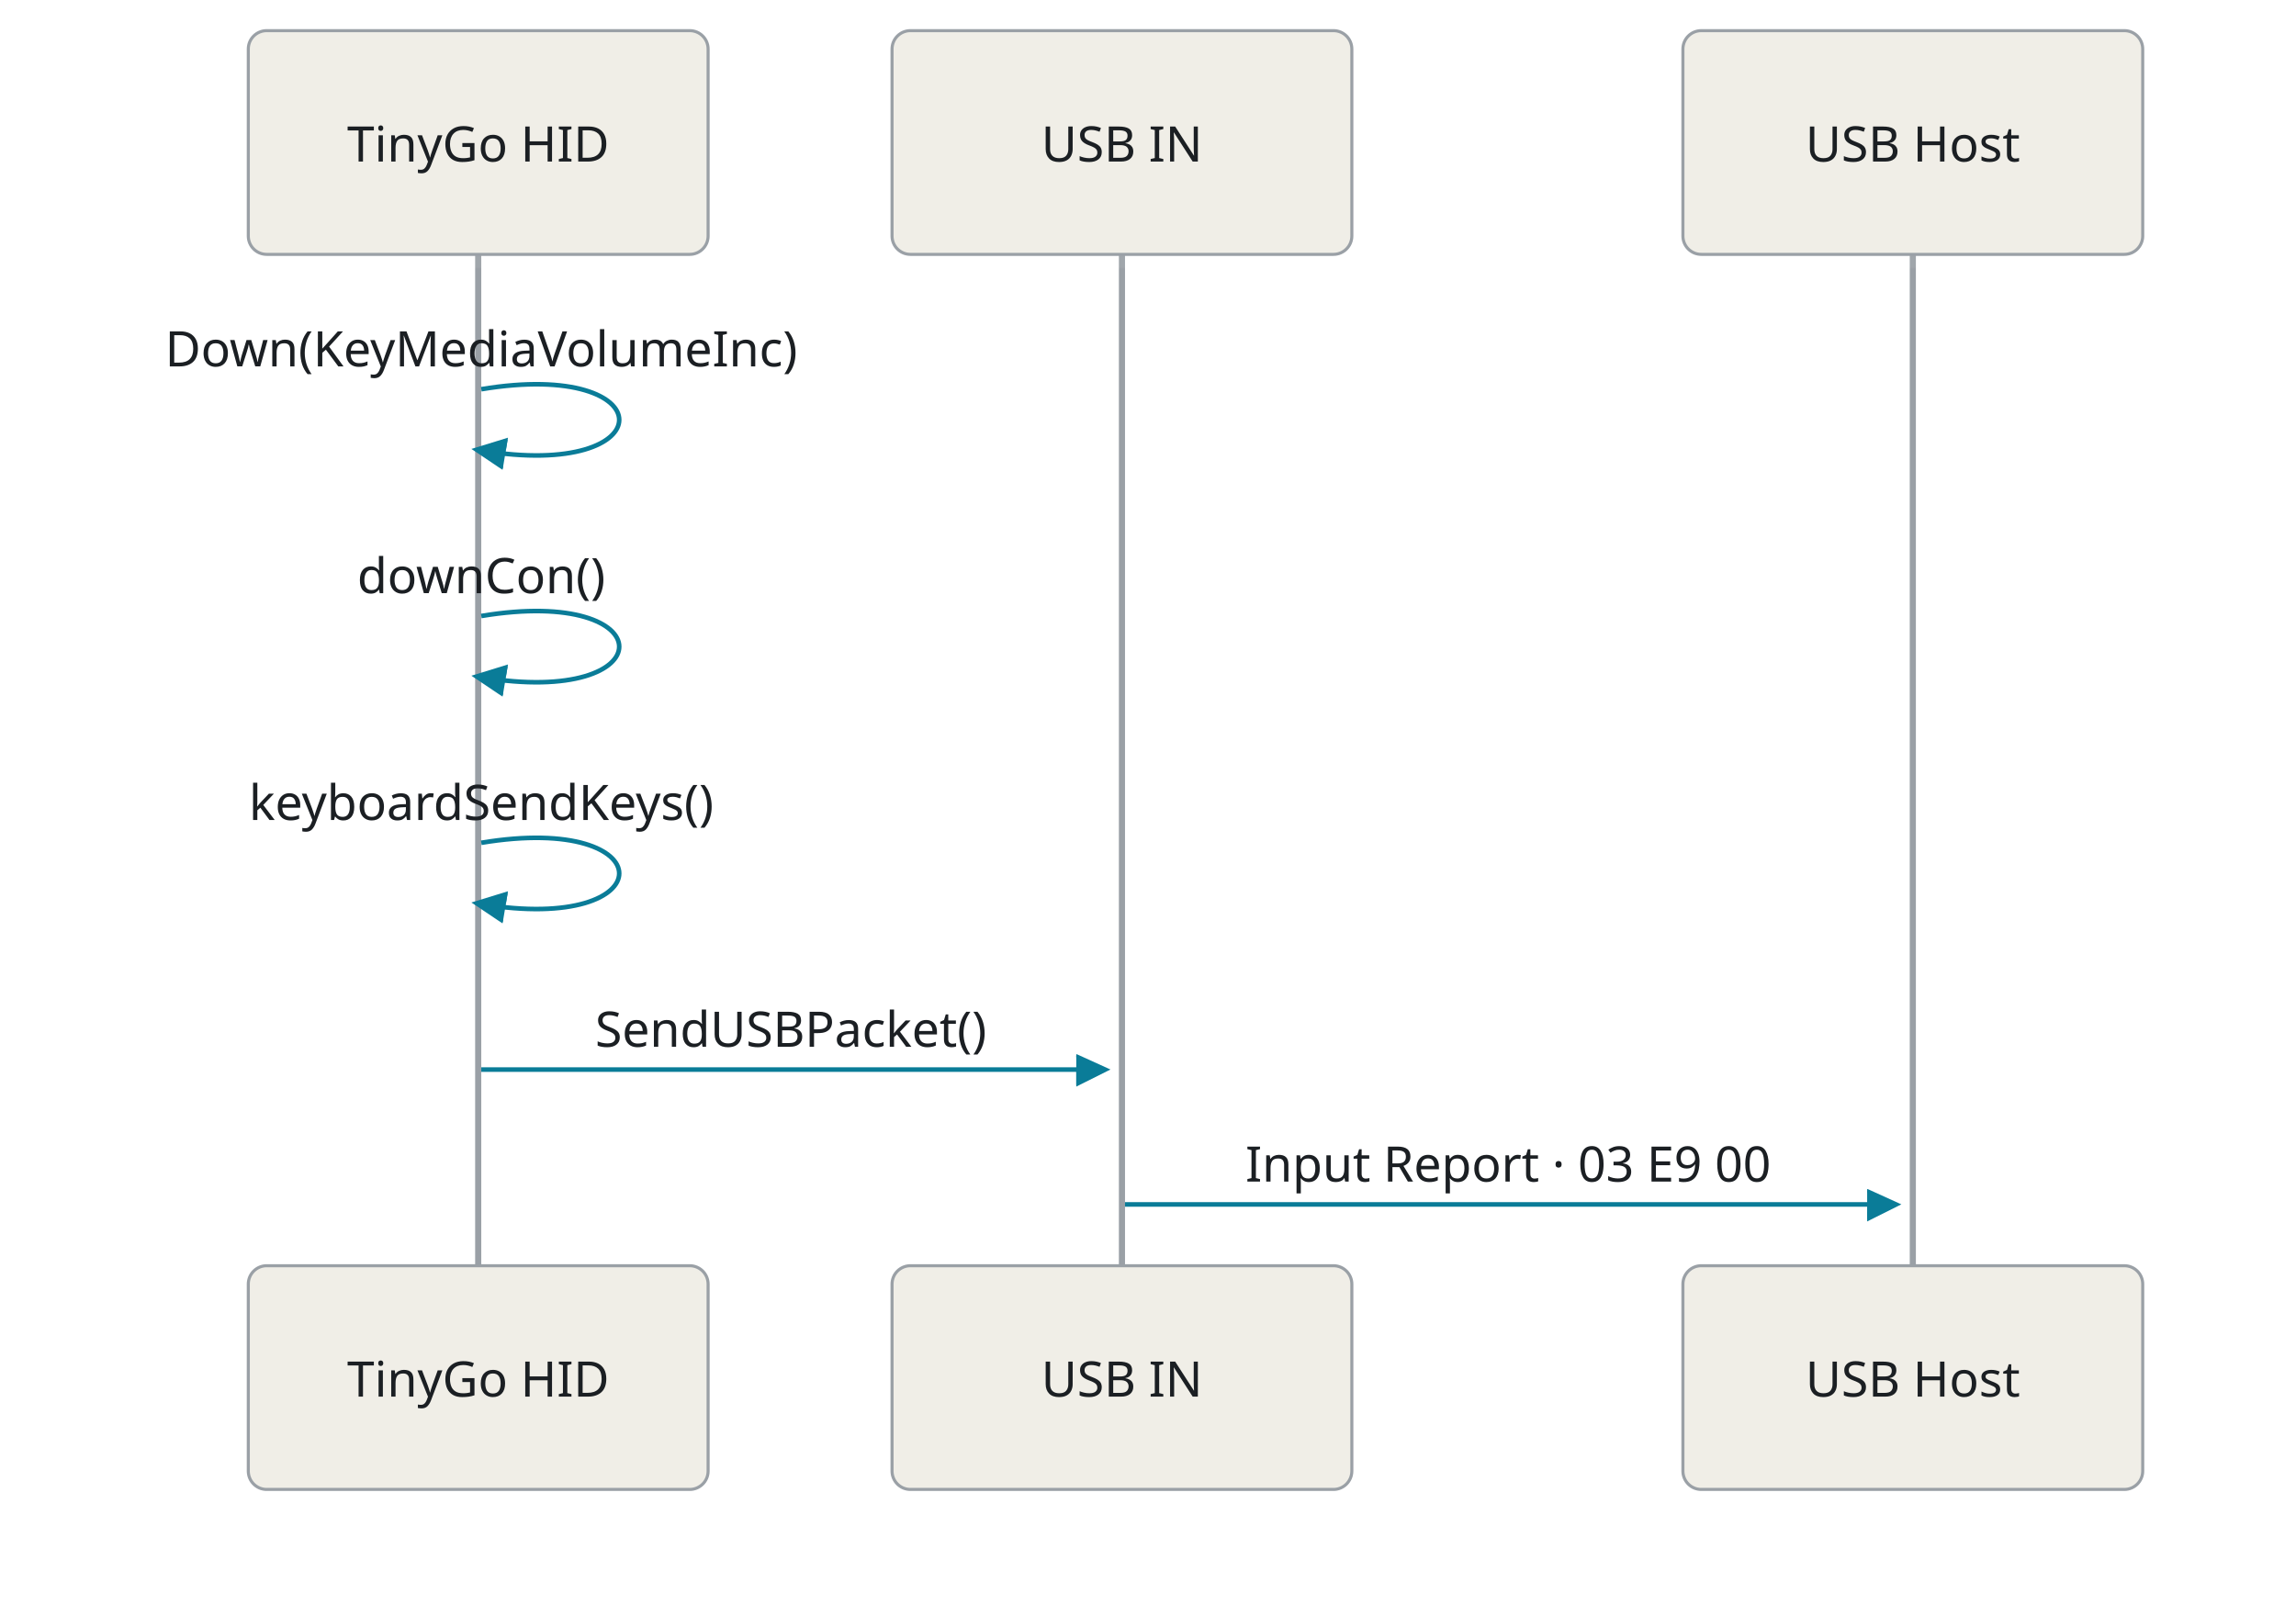
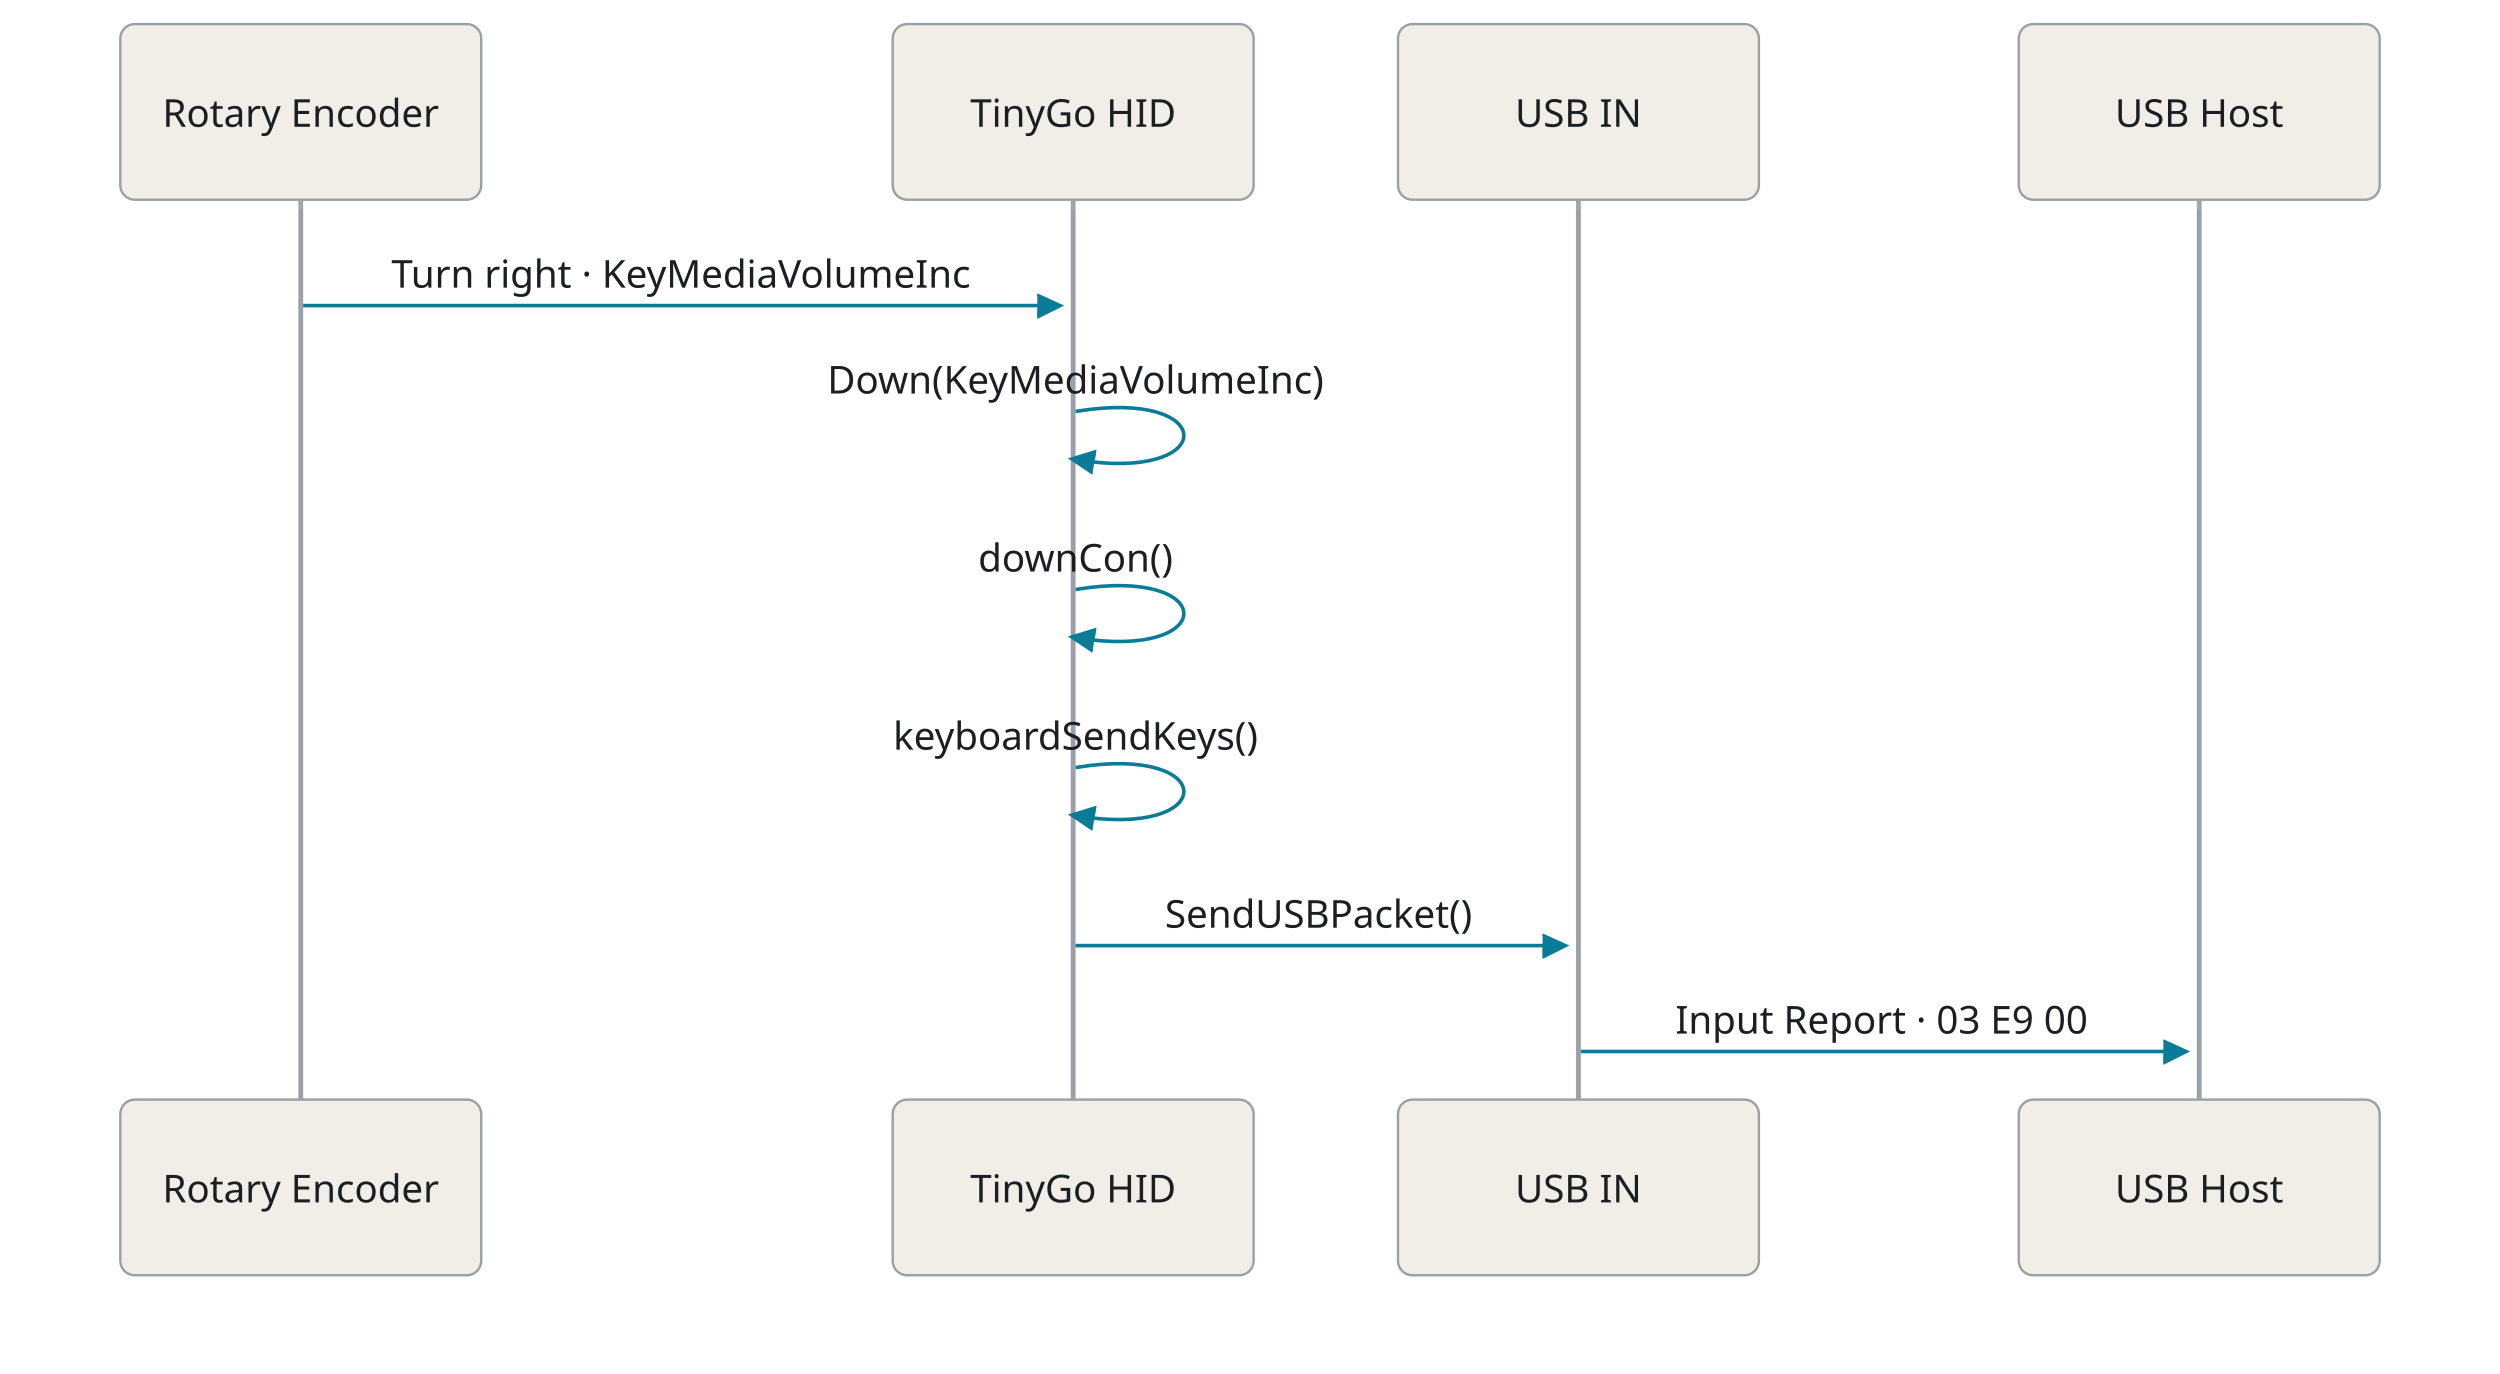
- <svg xmlns="http://www.w3.org/2000/svg" id="my-svg" width="100%" style="max-width: 749px; background-color: white;" viewBox="-81 -10 749 527" role="graphics-document document" aria-roledescription="sequence">
+ <svg xmlns="http://www.w3.org/2000/svg" id="my-svg" width="100%" style="max-width: 1039px; background-color: white;" viewBox="-50 -10 1039 571" role="graphics-document document" aria-roledescription="sequence">
  <g>
-     <rect x="468" y="403" fill="#eaeaea" stroke="#666" width="150" height="73" name="HOST" rx="6" ry="6" class="actor actor-bottom" data-look="neo" filter="url(#my-svg-drop-shadow)" />
-     <text x="543" y="439.5" dominant-baseline="central" alignment-baseline="central" class="actor actor-box" style="text-anchor: middle; font-size: 16px; font-weight: 400; font-family: &quot;Hiragino Sans&quot;, sans-serif;">
-       <tspan x="543" dy="0">USB Host</tspan>
+     <rect x="789" y="447" fill="#eaeaea" stroke="#666" width="150" height="73" name="HOST" rx="6" ry="6" class="actor actor-bottom" data-look="neo" filter="url(#my-svg-drop-shadow)" />
+     <text x="864" y="483.5" dominant-baseline="central" alignment-baseline="central" class="actor actor-box" style="text-anchor: middle; font-size: 16px; font-weight: 400; font-family: &quot;Hiragino Sans&quot;, sans-serif;">
+       <tspan x="864" dy="0">USB Host</tspan>
    </text>
  </g>
  <g>
-     <rect x="210" y="403" fill="#eaeaea" stroke="#666" width="150" height="73" name="USB" rx="6" ry="6" class="actor actor-bottom" data-look="neo" filter="url(#my-svg-drop-shadow)" />
-     <text x="285" y="439.5" dominant-baseline="central" alignment-baseline="central" class="actor actor-box" style="text-anchor: middle; font-size: 16px; font-weight: 400; font-family: &quot;Hiragino Sans&quot;, sans-serif;">
-       <tspan x="285" dy="0">USB IN</tspan>
+     <rect x="531" y="447" fill="#eaeaea" stroke="#666" width="150" height="73" name="USB" rx="6" ry="6" class="actor actor-bottom" data-look="neo" filter="url(#my-svg-drop-shadow)" />
+     <text x="606" y="483.5" dominant-baseline="central" alignment-baseline="central" class="actor actor-box" style="text-anchor: middle; font-size: 16px; font-weight: 400; font-family: &quot;Hiragino Sans&quot;, sans-serif;">
+       <tspan x="606" dy="0">USB IN</tspan>
    </text>
  </g>
  <g>
-     <rect x="0" y="403" fill="#eaeaea" stroke="#666" width="150" height="73" name="TG" rx="6" ry="6" class="actor actor-bottom" data-look="neo" filter="url(#my-svg-drop-shadow)" />
-     <text x="75" y="439.5" dominant-baseline="central" alignment-baseline="central" class="actor actor-box" style="text-anchor: middle; font-size: 16px; font-weight: 400; font-family: &quot;Hiragino Sans&quot;, sans-serif;">
-       <tspan x="75" dy="0">TinyGo HID</tspan>
+     <rect x="321" y="447" fill="#eaeaea" stroke="#666" width="150" height="73" name="TG" rx="6" ry="6" class="actor actor-bottom" data-look="neo" filter="url(#my-svg-drop-shadow)" />
+     <text x="396" y="483.5" dominant-baseline="central" alignment-baseline="central" class="actor actor-box" style="text-anchor: middle; font-size: 16px; font-weight: 400; font-family: &quot;Hiragino Sans&quot;, sans-serif;">
+       <tspan x="396" dy="0">TinyGo HID</tspan>
    </text>
  </g>
  <g>
-     <line id="actor2" x1="543" y1="73" x2="543" y2="403" class="actor-line 200" stroke-width="0.5px" stroke="#999" name="HOST" data-et="life-line" data-id="HOST" />
-     <g id="root-2" data-look="neo" data-et="participant" data-type="participant" data-id="HOST">
-       <rect x="468" y="0" fill="#eaeaea" stroke="#666" width="150" height="73" name="HOST" rx="6" ry="6" class="actor actor-top" data-look="neo" filter="url(#my-svg-drop-shadow)" />
-       <text x="543" y="36.5" dominant-baseline="central" alignment-baseline="central" class="actor actor-box" style="text-anchor: middle; font-size: 16px; font-weight: 400; font-family: &quot;Hiragino Sans&quot;, sans-serif;">
-         <tspan x="543" dy="0">USB Host</tspan>
+     <rect x="0" y="447" fill="#eaeaea" stroke="#666" width="150" height="73" name="ENC" rx="6" ry="6" class="actor actor-bottom" data-look="neo" filter="url(#my-svg-drop-shadow)" />
+     <text x="75" y="483.5" dominant-baseline="central" alignment-baseline="central" class="actor actor-box" style="text-anchor: middle; font-size: 16px; font-weight: 400; font-family: &quot;Hiragino Sans&quot;, sans-serif;">
+       <tspan x="75" dy="0">Rotary Encoder</tspan>
+     </text>
+   </g>
+   <g>
+     <line id="actor3" x1="864" y1="73" x2="864" y2="447" class="actor-line 200" stroke-width="0.5px" stroke="#999" name="HOST" data-et="life-line" data-id="HOST" />
+     <g id="root-3" data-look="neo" data-et="participant" data-type="participant" data-id="HOST">
+       <rect x="789" y="0" fill="#eaeaea" stroke="#666" width="150" height="73" name="HOST" rx="6" ry="6" class="actor actor-top" data-look="neo" filter="url(#my-svg-drop-shadow)" />
+       <text x="864" y="36.5" dominant-baseline="central" alignment-baseline="central" class="actor actor-box" style="text-anchor: middle; font-size: 16px; font-weight: 400; font-family: &quot;Hiragino Sans&quot;, sans-serif;">
+         <tspan x="864" dy="0">USB Host</tspan>
      </text>
    </g>
  </g>
  <g>
-     <line id="actor1" x1="285" y1="73" x2="285" y2="403" class="actor-line 200" stroke-width="0.5px" stroke="#999" name="USB" data-et="life-line" data-id="USB" />
-     <g id="root-1" data-look="neo" data-et="participant" data-type="participant" data-id="USB">
-       <rect x="210" y="0" fill="#eaeaea" stroke="#666" width="150" height="73" name="USB" rx="6" ry="6" class="actor actor-top" data-look="neo" filter="url(#my-svg-drop-shadow)" />
-       <text x="285" y="36.5" dominant-baseline="central" alignment-baseline="central" class="actor actor-box" style="text-anchor: middle; font-size: 16px; font-weight: 400; font-family: &quot;Hiragino Sans&quot;, sans-serif;">
-         <tspan x="285" dy="0">USB IN</tspan>
+     <line id="actor2" x1="606" y1="73" x2="606" y2="447" class="actor-line 200" stroke-width="0.5px" stroke="#999" name="USB" data-et="life-line" data-id="USB" />
+     <g id="root-2" data-look="neo" data-et="participant" data-type="participant" data-id="USB">
+       <rect x="531" y="0" fill="#eaeaea" stroke="#666" width="150" height="73" name="USB" rx="6" ry="6" class="actor actor-top" data-look="neo" filter="url(#my-svg-drop-shadow)" />
+       <text x="606" y="36.5" dominant-baseline="central" alignment-baseline="central" class="actor actor-box" style="text-anchor: middle; font-size: 16px; font-weight: 400; font-family: &quot;Hiragino Sans&quot;, sans-serif;">
+         <tspan x="606" dy="0">USB IN</tspan>
      </text>
    </g>
  </g>
  <g>
-     <line id="actor0" x1="75" y1="73" x2="75" y2="403" class="actor-line 200" stroke-width="0.5px" stroke="#999" name="TG" data-et="life-line" data-id="TG" />
-     <g id="root-0" data-look="neo" data-et="participant" data-type="participant" data-id="TG">
-       <rect x="0" y="0" fill="#eaeaea" stroke="#666" width="150" height="73" name="TG" rx="6" ry="6" class="actor actor-top" data-look="neo" filter="url(#my-svg-drop-shadow)" />
+     <line id="actor1" x1="396" y1="73" x2="396" y2="447" class="actor-line 200" stroke-width="0.5px" stroke="#999" name="TG" data-et="life-line" data-id="TG" />
+     <g id="root-1" data-look="neo" data-et="participant" data-type="participant" data-id="TG">
+       <rect x="321" y="0" fill="#eaeaea" stroke="#666" width="150" height="73" name="TG" rx="6" ry="6" class="actor actor-top" data-look="neo" filter="url(#my-svg-drop-shadow)" />
+       <text x="396" y="36.5" dominant-baseline="central" alignment-baseline="central" class="actor actor-box" style="text-anchor: middle; font-size: 16px; font-weight: 400; font-family: &quot;Hiragino Sans&quot;, sans-serif;">
+         <tspan x="396" dy="0">TinyGo HID</tspan>
+       </text>
+     </g>
+   </g>
+   <g>
+     <line id="actor0" x1="75" y1="73" x2="75" y2="447" class="actor-line 200" stroke-width="0.5px" stroke="#999" name="ENC" data-et="life-line" data-id="ENC" />
+     <g id="root-0" data-look="neo" data-et="participant" data-type="participant" data-id="ENC">
+       <rect x="0" y="0" fill="#eaeaea" stroke="#666" width="150" height="73" name="ENC" rx="6" ry="6" class="actor actor-top" data-look="neo" filter="url(#my-svg-drop-shadow)" />
      <text x="75" y="36.5" dominant-baseline="central" alignment-baseline="central" class="actor actor-box" style="text-anchor: middle; font-size: 16px; font-weight: 400; font-family: &quot;Hiragino Sans&quot;, sans-serif;">
-         <tspan x="75" dy="0">TinyGo HID</tspan>
+         <tspan x="75" dy="0">Rotary Encoder</tspan>
      </text>
    </g>
  </g>
  <style>#my-svg{font-family:Hiragino Sans,sans-serif;font-size:18px;fill:#1b1f23;}@keyframes edge-animation-frame{from{stroke-dashoffset:0;}}@keyframes dash{to{stroke-dashoffset:0;}}#my-svg .edge-animation-slow{stroke-dasharray:9,5!important;stroke-dashoffset:900;animation:dash 50s linear infinite;stroke-linecap:round;}#my-svg .edge-animation-fast{stroke-dasharray:9,5!important;stroke-dashoffset:900;animation:dash 20s linear infinite;stroke-linecap:round;}#my-svg .error-icon{fill:#fbfaf7;}#my-svg .error-text{fill:#040508;stroke:#040508;}#my-svg .edge-thickness-normal{stroke-width:1px;}#my-svg .edge-thickness-thick{stroke-width:3.5px;}#my-svg .edge-pattern-solid{stroke-dasharray:0;}#my-svg .edge-thickness-invisible{stroke-width:0;fill:none;}#my-svg .edge-pattern-dashed{stroke-dasharray:3;}#my-svg .edge-pattern-dotted{stroke-dasharray:2;}#my-svg .marker{fill:#0a7c98;stroke:#0a7c98;}#my-svg .marker.cross{stroke:#0a7c98;}#my-svg svg{font-family:Hiragino Sans,sans-serif;font-size:18px;}#my-svg p{margin:0;}#my-svg .actor{stroke:#9aa0a6;fill:#f0eee7;stroke-width:1;}#my-svg rect.actor.outer-path[data-look="neo"]{filter:drop-shadow( 1px 2px 2px rgba(185,185,185,1));}#my-svg rect.note[data-look="neo"]{stroke:#0a7c98;fill:#d9eef2;filter:drop-shadow( 1px 2px 2px rgba(185,185,185,1));}#my-svg text.actor&gt;tspan{fill:#1b1f23;stroke:none;}#my-svg .actor-line{stroke:#9aa0a6;}#my-svg .innerArc{stroke-width:1.5;stroke-dasharray:none;}#my-svg .messageLine0{stroke-width:1.5;stroke-dasharray:none;stroke:#0a7c98;}#my-svg .messageLine1{stroke-width:1.5;stroke-dasharray:2,2;stroke:#0a7c98;}#my-svg [id$="-arrowhead"] path{fill:#0a7c98;stroke:#0a7c98;}#my-svg .sequenceNumber{fill:#f58367;}#my-svg [id$="-sequencenumber"]{fill:#0a7c98;}#my-svg [id$="-crosshead"] path{fill:#0a7c98;stroke:#0a7c98;}#my-svg .messageText{fill:#1b1f23;stroke:none;}#my-svg .labelBox{stroke:#9aa0a6;fill:#f0eee7;filter:drop-shadow( 1px 2px 2px rgba(185,185,185,1));}#my-svg .labelText,#my-svg .labelText&gt;tspan{fill:#1b1f23;stroke:none;}#my-svg .loopText,#my-svg .loopText&gt;tspan{fill:#1b1f23;stroke:none;}#my-svg .sectionTitle,#my-svg .sectionTitle&gt;tspan{fill:#1b1f23;stroke:none;}#my-svg .loopLine{stroke-width:2px;stroke-dasharray:2,2;stroke:#9aa0a6;fill:#9aa0a6;}#my-svg .note{stroke:#0a7c98;fill:#d9eef2;}#my-svg .noteText,#my-svg .noteText&gt;tspan{fill:#1b1f23;stroke:none;}#my-svg .activation0{fill:#fbfaf7;stroke:hsl(45, 33.333%, 87.647%);}#my-svg .activation1{fill:#fbfaf7;stroke:hsl(45, 33.333%, 87.647%);}#my-svg .activation2{fill:#fbfaf7;stroke:hsl(45, 33.333%, 87.647%);}#my-svg .actorPopupMenu{position:absolute;}#my-svg .actorPopupMenuPanel{position:absolute;fill:#f0eee7;box-shadow:0px 8px 16px 0px rgba(0,0,0,0.2);filter:drop-shadow(3px 5px 2px rgb(0 0 0 / 0.4));}#my-svg .actor-man circle,#my-svg line{fill:#f0eee7;stroke-width:2px;}#my-svg g rect.rect{filter:drop-shadow( 1px 2px 2px rgba(185,185,185,1));stroke:#9aa0a6;}#my-svg .node .neo-node{stroke:#9aa0a6;}#my-svg [data-look="neo"].node rect,#my-svg [data-look="neo"].cluster rect,#my-svg [data-look="neo"].node polygon{stroke:url(#my-svg-gradient);filter:drop-shadow( 1px 2px 2px rgba(185,185,185,1));}#my-svg [data-look="neo"].swimlane.cluster rect{filter:none;}#my-svg [data-look="neo"].node path{stroke:url(#my-svg-gradient);stroke-width:1px;}#my-svg [data-look="neo"].node .outer-path{filter:drop-shadow( 1px 2px 2px rgba(185,185,185,1));}#my-svg [data-look="neo"].node .neo-line path{stroke:#9aa0a6;filter:none;}#my-svg [data-look="neo"].node circle{stroke:url(#my-svg-gradient);filter:drop-shadow( 1px 2px 2px rgba(185,185,185,1));}#my-svg [data-look="neo"].node circle .state-start{fill:#000000;}#my-svg [data-look="neo"].icon-shape .icon{fill:url(#my-svg-gradient);filter:drop-shadow( 1px 2px 2px rgba(185,185,185,1));}#my-svg [data-look="neo"].icon-shape .icon-neo path{stroke:url(#my-svg-gradient);filter:drop-shadow( 1px 2px 2px rgba(185,185,185,1));}#my-svg :root{--mermaid-font-family:Hiragino Sans,sans-serif;}</style>
  <g />
  <defs>
    <symbol id="my-svg-computer" width="24" height="24">
      <path transform="scale(.5)" d="M2 2v13h20v-13h-20zm18 11h-16v-9h16v9zm-10.228 6l.466-1h3.524l.467 1h-4.457zm14.228 3h-24l2-6h2.104l-1.33 4h18.45l-1.297-4h2.073l2 6zm-5-10h-14v-7h14v7z" />
    </symbol>
  </defs>
  <defs>
    <symbol id="my-svg-database" fill-rule="evenodd" clip-rule="evenodd">
      <path transform="scale(.5)" d="M12.258.001l.256.004.255.005.253.008.251.01.249.012.247.015.246.016.242.019.241.02.239.023.236.024.233.027.231.028.229.031.225.032.223.034.22.036.217.038.214.04.211.041.208.043.205.045.201.046.198.048.194.05.191.051.187.053.183.054.18.056.175.057.172.059.168.06.163.061.16.063.155.064.15.066.074.033.073.033.071.034.07.034.069.035.068.035.067.035.066.035.064.036.064.036.062.036.06.036.06.037.058.037.058.037.055.038.055.038.053.038.052.038.051.039.05.039.048.039.047.039.045.04.044.04.043.04.041.04.04.041.039.041.037.041.036.041.034.041.033.042.032.042.03.042.029.042.027.042.026.043.024.043.023.043.021.043.02.043.018.044.017.043.015.044.013.044.012.044.011.045.009.044.007.045.006.045.004.045.002.045.001.045v17l-.001.045-.002.045-.004.045-.006.045-.007.045-.009.044-.011.045-.012.044-.013.044-.015.044-.017.043-.018.044-.02.043-.021.043-.023.043-.024.043-.026.043-.027.042-.029.042-.03.042-.032.042-.033.042-.034.041-.036.041-.037.041-.039.041-.04.041-.041.04-.043.04-.044.04-.045.04-.047.039-.048.039-.05.039-.051.039-.052.038-.053.038-.055.038-.055.038-.058.037-.058.037-.06.037-.06.036-.062.036-.064.036-.064.036-.066.035-.067.035-.068.035-.069.035-.07.034-.071.034-.073.033-.074.033-.15.066-.155.064-.16.063-.163.061-.168.06-.172.059-.175.057-.18.056-.183.054-.187.053-.191.051-.194.05-.198.048-.201.046-.205.045-.208.043-.211.041-.214.04-.217.038-.22.036-.223.034-.225.032-.229.031-.231.028-.233.027-.236.024-.239.023-.241.02-.242.019-.246.016-.247.015-.249.012-.251.01-.253.008-.255.005-.256.004-.258.001-.258-.001-.256-.004-.255-.005-.253-.008-.251-.01-.249-.012-.247-.015-.245-.016-.243-.019-.241-.02-.238-.023-.236-.024-.234-.027-.231-.028-.228-.031-.226-.032-.223-.034-.22-.036-.217-.038-.214-.04-.211-.041-.208-.043-.204-.045-.201-.046-.198-.048-.195-.05-.19-.051-.187-.053-.184-.054-.179-.056-.176-.057-.172-.059-.167-.06-.164-.061-.159-.063-.155-.064-.151-.066-.074-.033-.072-.033-.072-.034-.07-.034-.069-.035-.068-.035-.067-.035-.066-.035-.064-.036-.063-.036-.062-.036-.061-.036-.06-.037-.058-.037-.057-.037-.056-.038-.055-.038-.053-.038-.052-.038-.051-.039-.049-.039-.049-.039-.046-.039-.046-.04-.044-.04-.043-.04-.041-.04-.04-.041-.039-.041-.037-.041-.036-.041-.034-.041-.033-.042-.032-.042-.03-.042-.029-.042-.027-.042-.026-.043-.024-.043-.023-.043-.021-.043-.02-.043-.018-.044-.017-.043-.015-.044-.013-.044-.012-.044-.011-.045-.009-.044-.007-.045-.006-.045-.004-.045-.002-.045-.001-.045v-17l.001-.045.002-.045.004-.045.006-.045.007-.045.009-.044.011-.045.012-.044.013-.044.015-.044.017-.043.018-.044.02-.043.021-.043.023-.043.024-.043.026-.043.027-.042.029-.042.03-.042.032-.042.033-.042.034-.041.036-.041.037-.041.039-.041.04-.041.041-.04.043-.04.044-.04.046-.04.046-.039.049-.039.049-.039.051-.039.052-.038.053-.038.055-.038.056-.038.057-.037.058-.037.06-.037.061-.036.062-.036.063-.036.064-.036.066-.035.067-.035.068-.035.069-.035.07-.034.072-.034.072-.033.074-.033.151-.066.155-.064.159-.063.164-.061.167-.06.172-.059.176-.057.179-.056.184-.054.187-.053.19-.051.195-.05.198-.048.201-.046.204-.045.208-.043.211-.041.214-.04.217-.038.22-.036.223-.034.226-.032.228-.031.231-.028.234-.027.236-.024.238-.023.241-.02.243-.019.245-.016.247-.015.249-.012.251-.01.253-.008.255-.005.256-.004.258-.001.258.001zm-9.258 20.499v.01l.001.021.003.021.004.022.005.021.006.022.007.022.009.023.01.022.011.023.012.023.013.023.015.023.016.024.017.023.018.024.019.024.021.024.022.025.023.024.024.025.052.049.056.05.061.051.066.051.07.051.075.051.079.052.084.052.088.052.092.052.097.052.102.051.105.052.11.052.114.051.119.051.123.051.127.05.131.05.135.05.139.048.144.049.147.047.152.047.155.047.16.045.163.045.167.043.171.043.176.041.178.041.183.039.187.039.19.037.194.035.197.035.202.033.204.031.209.03.212.029.216.027.219.025.222.024.226.021.23.02.233.018.236.016.24.015.243.012.246.01.249.008.253.005.256.004.259.001.26-.001.257-.004.254-.005.25-.008.247-.011.244-.012.241-.014.237-.016.233-.018.231-.021.226-.021.224-.024.22-.026.216-.027.212-.028.21-.031.205-.031.202-.034.198-.034.194-.036.191-.037.187-.039.183-.04.179-.04.175-.042.172-.043.168-.044.163-.045.16-.046.155-.046.152-.047.148-.048.143-.049.139-.049.136-.05.131-.05.126-.05.123-.051.118-.052.114-.051.11-.052.106-.052.101-.052.096-.052.092-.052.088-.053.083-.051.079-.052.074-.052.07-.051.065-.051.06-.051.056-.05.051-.05.023-.024.023-.025.021-.024.02-.024.019-.024.018-.024.017-.024.015-.023.014-.024.013-.023.012-.023.01-.023.01-.022.008-.022.006-.022.006-.022.004-.022.004-.021.001-.021.001-.021v-4.127l-.077.055-.08.053-.083.054-.085.053-.087.052-.09.052-.093.051-.095.05-.097.05-.1.049-.102.049-.105.048-.106.047-.109.047-.111.046-.114.045-.115.045-.118.044-.12.043-.122.042-.124.042-.126.041-.128.04-.13.04-.132.038-.134.038-.135.037-.138.037-.139.035-.142.035-.143.034-.144.033-.147.032-.148.031-.15.03-.151.03-.153.029-.154.027-.156.027-.158.026-.159.025-.161.024-.162.023-.163.022-.165.021-.166.02-.167.019-.169.018-.169.017-.171.016-.173.015-.173.014-.175.013-.175.012-.177.011-.178.01-.179.008-.179.008-.181.006-.182.005-.182.004-.184.003-.184.002h-.37l-.184-.002-.184-.003-.182-.004-.182-.005-.181-.006-.179-.008-.179-.008-.178-.01-.176-.011-.176-.012-.175-.013-.173-.014-.172-.015-.171-.016-.17-.017-.169-.018-.167-.019-.166-.02-.165-.021-.163-.022-.162-.023-.161-.024-.159-.025-.157-.026-.156-.027-.155-.027-.153-.029-.151-.03-.15-.03-.148-.031-.146-.032-.145-.033-.143-.034-.141-.035-.14-.035-.137-.037-.136-.037-.134-.038-.132-.038-.13-.04-.128-.04-.126-.041-.124-.042-.122-.042-.12-.044-.117-.043-.116-.045-.113-.045-.112-.046-.109-.047-.106-.047-.105-.048-.102-.049-.1-.049-.097-.05-.095-.05-.093-.052-.09-.051-.087-.052-.085-.053-.083-.054-.08-.054-.077-.054v4.127zm0-5.654v.011l.001.021.003.021.004.021.005.022.006.022.007.022.009.022.01.022.011.023.012.023.013.023.015.024.016.023.017.024.018.024.019.024.021.024.022.024.023.025.024.024.052.05.056.05.061.05.066.051.07.051.075.052.079.051.084.052.088.052.092.052.097.052.102.052.105.052.11.051.114.051.119.052.123.05.127.051.131.05.135.049.139.049.144.048.147.048.152.047.155.046.16.045.163.045.167.044.171.042.176.042.178.04.183.04.187.038.19.037.194.036.197.034.202.033.204.032.209.03.212.028.216.027.219.025.222.024.226.022.23.02.233.018.236.016.24.014.243.012.246.01.249.008.253.006.256.003.259.001.26-.001.257-.003.254-.006.25-.008.247-.01.244-.012.241-.015.237-.016.233-.018.231-.02.226-.022.224-.024.22-.025.216-.027.212-.029.21-.03.205-.032.202-.033.198-.035.194-.036.191-.037.187-.039.183-.039.179-.041.175-.042.172-.043.168-.044.163-.045.16-.045.155-.047.152-.047.148-.048.143-.048.139-.05.136-.049.131-.05.126-.051.123-.051.118-.051.114-.052.11-.052.106-.052.101-.052.096-.052.092-.052.088-.052.083-.052.079-.052.074-.051.07-.052.065-.051.06-.05.056-.051.051-.049.023-.025.023-.024.021-.025.02-.024.019-.024.018-.024.017-.024.015-.023.014-.023.013-.024.012-.022.01-.023.01-.023.008-.022.006-.022.006-.022.004-.021.004-.022.001-.021.001-.021v-4.139l-.077.054-.08.054-.083.054-.085.052-.087.053-.09.051-.093.051-.095.051-.097.05-.1.049-.102.049-.105.048-.106.047-.109.047-.111.046-.114.045-.115.044-.118.044-.12.044-.122.042-.124.042-.126.041-.128.04-.13.039-.132.039-.134.038-.135.037-.138.036-.139.036-.142.035-.143.033-.144.033-.147.033-.148.031-.15.03-.151.03-.153.028-.154.028-.156.027-.158.026-.159.025-.161.024-.162.023-.163.022-.165.021-.166.02-.167.019-.169.018-.169.017-.171.016-.173.015-.173.014-.175.013-.175.012-.177.011-.178.009-.179.009-.179.007-.181.007-.182.005-.182.004-.184.003-.184.002h-.37l-.184-.002-.184-.003-.182-.004-.182-.005-.181-.007-.179-.007-.179-.009-.178-.009-.176-.011-.176-.012-.175-.013-.173-.014-.172-.015-.171-.016-.17-.017-.169-.018-.167-.019-.166-.02-.165-.021-.163-.022-.162-.023-.161-.024-.159-.025-.157-.026-.156-.027-.155-.028-.153-.028-.151-.03-.15-.03-.148-.031-.146-.033-.145-.033-.143-.033-.141-.035-.14-.036-.137-.036-.136-.037-.134-.038-.132-.039-.13-.039-.128-.04-.126-.041-.124-.042-.122-.043-.12-.043-.117-.044-.116-.044-.113-.046-.112-.046-.109-.046-.106-.047-.105-.048-.102-.049-.1-.049-.097-.05-.095-.051-.093-.051-.09-.051-.087-.053-.085-.052-.083-.054-.08-.054-.077-.054v4.139zm0-5.666v.011l.001.02.003.022.004.021.005.022.006.021.007.022.009.023.01.022.011.023.012.023.013.023.015.023.016.024.017.024.018.023.019.024.021.025.022.024.023.024.024.025.052.05.056.05.061.05.066.051.07.051.075.052.079.051.084.052.088.052.092.052.097.052.102.052.105.051.11.052.114.051.119.051.123.051.127.05.131.05.135.05.139.049.144.048.147.048.152.047.155.046.16.045.163.045.167.043.171.043.176.042.178.04.183.04.187.038.19.037.194.036.197.034.202.033.204.032.209.03.212.028.216.027.219.025.222.024.226.021.23.02.233.018.236.017.24.014.243.012.246.01.249.008.253.006.256.003.259.001.26-.001.257-.003.254-.006.25-.008.247-.01.244-.013.241-.014.237-.016.233-.018.231-.02.226-.022.224-.024.22-.025.216-.027.212-.029.21-.03.205-.032.202-.033.198-.035.194-.036.191-.037.187-.039.183-.039.179-.041.175-.042.172-.043.168-.044.163-.045.16-.045.155-.047.152-.047.148-.048.143-.049.139-.049.136-.049.131-.051.126-.05.123-.051.118-.052.114-.051.11-.052.106-.052.101-.052.096-.052.092-.052.088-.052.083-.052.079-.052.074-.052.07-.051.065-.051.06-.051.056-.05.051-.049.023-.025.023-.025.021-.024.02-.024.019-.024.018-.024.017-.024.015-.023.014-.024.013-.023.012-.023.01-.022.01-.023.008-.022.006-.022.006-.022.004-.022.004-.021.001-.021.001-.021v-4.153l-.077.054-.08.054-.083.053-.085.053-.087.053-.09.051-.093.051-.095.051-.097.05-.1.049-.102.048-.105.048-.106.048-.109.046-.111.046-.114.046-.115.044-.118.044-.12.043-.122.043-.124.042-.126.041-.128.04-.13.039-.132.039-.134.038-.135.037-.138.036-.139.036-.142.034-.143.034-.144.033-.147.032-.148.032-.15.03-.151.03-.153.028-.154.028-.156.027-.158.026-.159.024-.161.024-.162.023-.163.023-.165.021-.166.02-.167.019-.169.018-.169.017-.171.016-.173.015-.173.014-.175.013-.175.012-.177.01-.178.01-.179.009-.179.007-.181.006-.182.006-.182.004-.184.003-.184.001-.185.001-.185-.001-.184-.001-.184-.003-.182-.004-.182-.006-.181-.006-.179-.007-.179-.009-.178-.01-.176-.01-.176-.012-.175-.013-.173-.014-.172-.015-.171-.016-.17-.017-.169-.018-.167-.019-.166-.02-.165-.021-.163-.023-.162-.023-.161-.024-.159-.024-.157-.026-.156-.027-.155-.028-.153-.028-.151-.03-.15-.03-.148-.032-.146-.032-.145-.033-.143-.034-.141-.034-.14-.036-.137-.036-.136-.037-.134-.038-.132-.039-.13-.039-.128-.041-.126-.041-.124-.041-.122-.043-.12-.043-.117-.044-.116-.044-.113-.046-.112-.046-.109-.046-.106-.048-.105-.048-.102-.048-.1-.05-.097-.049-.095-.051-.093-.051-.09-.052-.087-.052-.085-.053-.083-.053-.08-.054-.077-.054v4.153zm8.74-8.179l-.257.004-.254.005-.25.008-.247.011-.244.012-.241.014-.237.016-.233.018-.231.021-.226.022-.224.023-.22.026-.216.027-.212.028-.21.031-.205.032-.202.033-.198.034-.194.036-.191.038-.187.038-.183.04-.179.041-.175.042-.172.043-.168.043-.163.045-.16.046-.155.046-.152.048-.148.048-.143.048-.139.049-.136.05-.131.05-.126.051-.123.051-.118.051-.114.052-.11.052-.106.052-.101.052-.096.052-.092.052-.088.052-.083.052-.079.052-.074.051-.07.052-.065.051-.06.05-.056.05-.051.05-.023.025-.023.024-.021.024-.02.025-.019.024-.018.024-.017.023-.015.024-.014.023-.013.023-.012.023-.01.023-.01.022-.008.022-.006.023-.006.021-.004.022-.004.021-.001.021-.001.021.001.021.001.021.004.021.004.022.006.021.006.023.008.022.01.022.01.023.012.023.013.023.014.023.015.024.017.023.018.024.019.024.02.025.021.024.023.024.023.025.051.05.056.05.06.05.065.051.07.052.074.051.079.052.083.052.088.052.092.052.096.052.101.052.106.052.11.052.114.052.118.051.123.051.126.051.131.05.136.05.139.049.143.048.148.048.152.048.155.046.16.046.163.045.168.043.172.043.175.042.179.041.183.04.187.038.191.038.194.036.198.034.202.033.205.032.21.031.212.028.216.027.22.026.224.023.226.022.231.021.233.018.237.016.241.014.244.012.247.011.25.008.254.005.257.004.26.001.26-.001.257-.004.254-.005.25-.008.247-.011.244-.012.241-.014.237-.016.233-.018.231-.021.226-.022.224-.023.22-.026.216-.027.212-.028.21-.031.205-.032.202-.033.198-.034.194-.036.191-.038.187-.038.183-.04.179-.041.175-.042.172-.043.168-.043.163-.045.16-.046.155-.046.152-.048.148-.048.143-.048.139-.049.136-.05.131-.05.126-.051.123-.051.118-.051.114-.052.11-.052.106-.052.101-.052.096-.052.092-.052.088-.052.083-.052.079-.052.074-.051.07-.052.065-.051.06-.05.056-.05.051-.05.023-.025.023-.024.021-.024.02-.025.019-.024.018-.024.017-.023.015-.024.014-.023.013-.023.012-.023.01-.023.01-.022.008-.022.006-.023.006-.021.004-.022.004-.021.001-.021.001-.021-.001-.021-.001-.021-.004-.021-.004-.022-.006-.021-.006-.023-.008-.022-.01-.022-.01-.023-.012-.023-.013-.023-.014-.023-.015-.024-.017-.023-.018-.024-.019-.024-.02-.025-.021-.024-.023-.024-.023-.025-.051-.05-.056-.05-.06-.05-.065-.051-.07-.052-.074-.051-.079-.052-.083-.052-.088-.052-.092-.052-.096-.052-.101-.052-.106-.052-.11-.052-.114-.052-.118-.051-.123-.051-.126-.051-.131-.05-.136-.05-.139-.049-.143-.048-.148-.048-.152-.048-.155-.046-.16-.046-.163-.045-.168-.043-.172-.043-.175-.042-.179-.041-.183-.04-.187-.038-.191-.038-.194-.036-.198-.034-.202-.033-.205-.032-.21-.031-.212-.028-.216-.027-.22-.026-.224-.023-.226-.022-.231-.021-.233-.018-.237-.016-.241-.014-.244-.012-.247-.011-.25-.008-.254-.005-.257-.004-.26-.001-.26.001z" />
    </symbol>
  </defs>
  <defs>
    <symbol id="my-svg-clock" width="24" height="24">
      <path transform="scale(.5)" d="M12 2c5.514 0 10 4.486 10 10s-4.486 10-10 10-10-4.486-10-10 4.486-10 10-10zm0-2c-6.627 0-12 5.373-12 12s5.373 12 12 12 12-5.373 12-12-5.373-12-12-12zm5.848 12.459c.202.038.202.333.001.372-1.907.361-6.045 1.111-6.547 1.111-.719 0-1.301-.582-1.301-1.301 0-.512.77-5.447 1.125-7.445.034-.192.312-.181.343.014l.985 6.238 5.394 1.011z" />
    </symbol>
  </defs>
  <defs>
    <marker id="my-svg-arrowhead" refX="7.9" refY="5" markerUnits="userSpaceOnUse" markerWidth="12" markerHeight="12" orient="auto-start-reverse">
      <path d="M -1 0 L 10 5 L 0 10 z" />
    </marker>
  </defs>
  <defs>
    <marker id="my-svg-crosshead" markerWidth="15" markerHeight="8" orient="auto" refX="4" refY="4.5">
      <path fill="none" stroke="#000000" stroke-width="1pt" d="M 1,2 L 6,7 M 6,2 L 1,7" style="stroke-dasharray: 0, 0;" />
    </marker>
  </defs>
  <defs>
    <marker id="my-svg-filled-head" refX="15.5" refY="7" markerWidth="20" markerHeight="28" orient="auto">
      <path d="M 18,7 L9,13 L14,7 L9,1 Z" />
    </marker>
  </defs>
  <defs>
    <marker id="my-svg-sequencenumber" refX="15" refY="15" markerWidth="60" markerHeight="40" orient="auto">
      <circle cx="15" cy="15" r="6" />
    </marker>
  </defs>
  <defs>
    <marker id="my-svg-solidTopArrowHead" refX="7.9" refY="7.25" markerUnits="userSpaceOnUse" markerWidth="12" markerHeight="12" orient="auto-start-reverse">
      <path d="M 0 0 L 10 8 L 0 8 z" />
    </marker>
  </defs>
  <defs>
    <marker id="my-svg-solidBottomArrowHead" refX="7.9" refY="0.75" markerUnits="userSpaceOnUse" markerWidth="12" markerHeight="12" orient="auto-start-reverse">
      <path d="M 0 0 L 10 0 L 0 8 z" />
    </marker>
  </defs>
  <defs>
    <marker id="my-svg-stickTopArrowHead" refX="7.5" refY="7" markerUnits="userSpaceOnUse" markerWidth="12" markerHeight="12" orient="auto-start-reverse">
      <path d="M 0 0 L 7 7" stroke="black" stroke-width="1.5" fill="none" />
    </marker>
  </defs>
  <defs>
    <marker id="my-svg-stickBottomArrowHead" refX="7.5" refY="0" markerUnits="userSpaceOnUse" markerWidth="12" markerHeight="12" orient="auto-start-reverse">
      <path d="M 0 7 L 7 0" stroke="black" stroke-width="1.5" fill="none" />
    </marker>
  </defs>
  <defs>
    <filter id="my-svg-drop-shadow" height="130%" width="130%">
      <feDropShadow dx="4" dy="4" stdDeviation="0" flood-opacity="0.06" flood-color="#FFFFFF" />
    </filter>
  </defs>
-   <text x="76" y="88" text-anchor="middle" dominant-baseline="middle" alignment-baseline="middle" class="messageText" dy="1em" style="font-family: &quot;Hiragino Sans&quot;, sans-serif; font-size: 16px; font-weight: 400;">Down(KeyMediaVolumeInc)</text>
-   <path d="M 76,117 C 136,107 136,147 76,137" class="messageLine0" data-et="message" data-id="i0" data-from="TG" data-to="TG" stroke-width="2" stroke="none" marker-end="url(#my-svg-arrowhead)" style="fill: none;" />
-   <text x="76" y="162" text-anchor="middle" dominant-baseline="middle" alignment-baseline="middle" class="messageText" dy="1em" style="font-family: &quot;Hiragino Sans&quot;, sans-serif; font-size: 16px; font-weight: 400;">downCon()</text>
-   <path d="M 76,191 C 136,181 136,221 76,211" class="messageLine0" data-et="message" data-id="i1" data-from="TG" data-to="TG" stroke-width="2" stroke="none" marker-end="url(#my-svg-arrowhead)" style="fill: none;" />
-   <text x="76" y="236" text-anchor="middle" dominant-baseline="middle" alignment-baseline="middle" class="messageText" dy="1em" style="font-family: &quot;Hiragino Sans&quot;, sans-serif; font-size: 16px; font-weight: 400;">keyboardSendKeys()</text>
-   <path d="M 76,265 C 136,255 136,295 76,285" class="messageLine0" data-et="message" data-id="i2" data-from="TG" data-to="TG" stroke-width="2" stroke="none" marker-end="url(#my-svg-arrowhead)" style="fill: none;" />
-   <text x="177" y="310" text-anchor="middle" dominant-baseline="middle" alignment-baseline="middle" class="messageText" dy="1em" style="font-family: &quot;Hiragino Sans&quot;, sans-serif; font-size: 16px; font-weight: 400;">SendUSBPacket()</text>
-   <line x1="76" y1="339" x2="278" y2="339" class="messageLine0" data-et="message" data-id="i3" data-from="TG" data-to="USB" stroke-width="2" stroke="none" marker-end="url(#my-svg-arrowhead)" style="fill: none;" />
-   <text x="411" y="354" text-anchor="middle" dominant-baseline="middle" alignment-baseline="middle" class="messageText" dy="1em" style="font-family: &quot;Hiragino Sans&quot;, sans-serif; font-size: 16px; font-weight: 400;">Input Report · 03 E9 00</text>
-   <line x1="286" y1="383" x2="536" y2="383" class="messageLine0" data-et="message" data-id="i4" data-from="USB" data-to="HOST" stroke-width="2" stroke="none" marker-end="url(#my-svg-arrowhead)" style="fill: none;" />
+   <text x="233" y="88" text-anchor="middle" dominant-baseline="middle" alignment-baseline="middle" class="messageText" dy="1em" style="font-family: &quot;Hiragino Sans&quot;, sans-serif; font-size: 16px; font-weight: 400;">Turn right · KeyMediaVolumeInc</text>
+   <line x1="76" y1="117" x2="389" y2="117" class="messageLine0" data-et="message" data-id="i0" data-from="ENC" data-to="TG" stroke-width="2" stroke="none" marker-end="url(#my-svg-arrowhead)" style="fill: none;" />
+   <text x="397" y="132" text-anchor="middle" dominant-baseline="middle" alignment-baseline="middle" class="messageText" dy="1em" style="font-family: &quot;Hiragino Sans&quot;, sans-serif; font-size: 16px; font-weight: 400;">Down(KeyMediaVolumeInc)</text>
+   <path d="M 397,161 C 457,151 457,191 397,181" class="messageLine0" data-et="message" data-id="i1" data-from="TG" data-to="TG" stroke-width="2" stroke="none" marker-end="url(#my-svg-arrowhead)" style="fill: none;" />
+   <text x="397" y="206" text-anchor="middle" dominant-baseline="middle" alignment-baseline="middle" class="messageText" dy="1em" style="font-family: &quot;Hiragino Sans&quot;, sans-serif; font-size: 16px; font-weight: 400;">downCon()</text>
+   <path d="M 397,235 C 457,225 457,265 397,255" class="messageLine0" data-et="message" data-id="i2" data-from="TG" data-to="TG" stroke-width="2" stroke="none" marker-end="url(#my-svg-arrowhead)" style="fill: none;" />
+   <text x="397" y="280" text-anchor="middle" dominant-baseline="middle" alignment-baseline="middle" class="messageText" dy="1em" style="font-family: &quot;Hiragino Sans&quot;, sans-serif; font-size: 16px; font-weight: 400;">keyboardSendKeys()</text>
+   <path d="M 397,309 C 457,299 457,339 397,329" class="messageLine0" data-et="message" data-id="i3" data-from="TG" data-to="TG" stroke-width="2" stroke="none" marker-end="url(#my-svg-arrowhead)" style="fill: none;" />
+   <text x="498" y="354" text-anchor="middle" dominant-baseline="middle" alignment-baseline="middle" class="messageText" dy="1em" style="font-family: &quot;Hiragino Sans&quot;, sans-serif; font-size: 16px; font-weight: 400;">SendUSBPacket()</text>
+   <line x1="397" y1="383" x2="599" y2="383" class="messageLine0" data-et="message" data-id="i4" data-from="TG" data-to="USB" stroke-width="2" stroke="none" marker-end="url(#my-svg-arrowhead)" style="fill: none;" />
+   <text x="732" y="398" text-anchor="middle" dominant-baseline="middle" alignment-baseline="middle" class="messageText" dy="1em" style="font-family: &quot;Hiragino Sans&quot;, sans-serif; font-size: 16px; font-weight: 400;">Input Report · 03 E9 00</text>
+   <line x1="607" y1="427" x2="857" y2="427" class="messageLine0" data-et="message" data-id="i5" data-from="USB" data-to="HOST" stroke-width="2" stroke="none" marker-end="url(#my-svg-arrowhead)" style="fill: none;" />
</svg>
